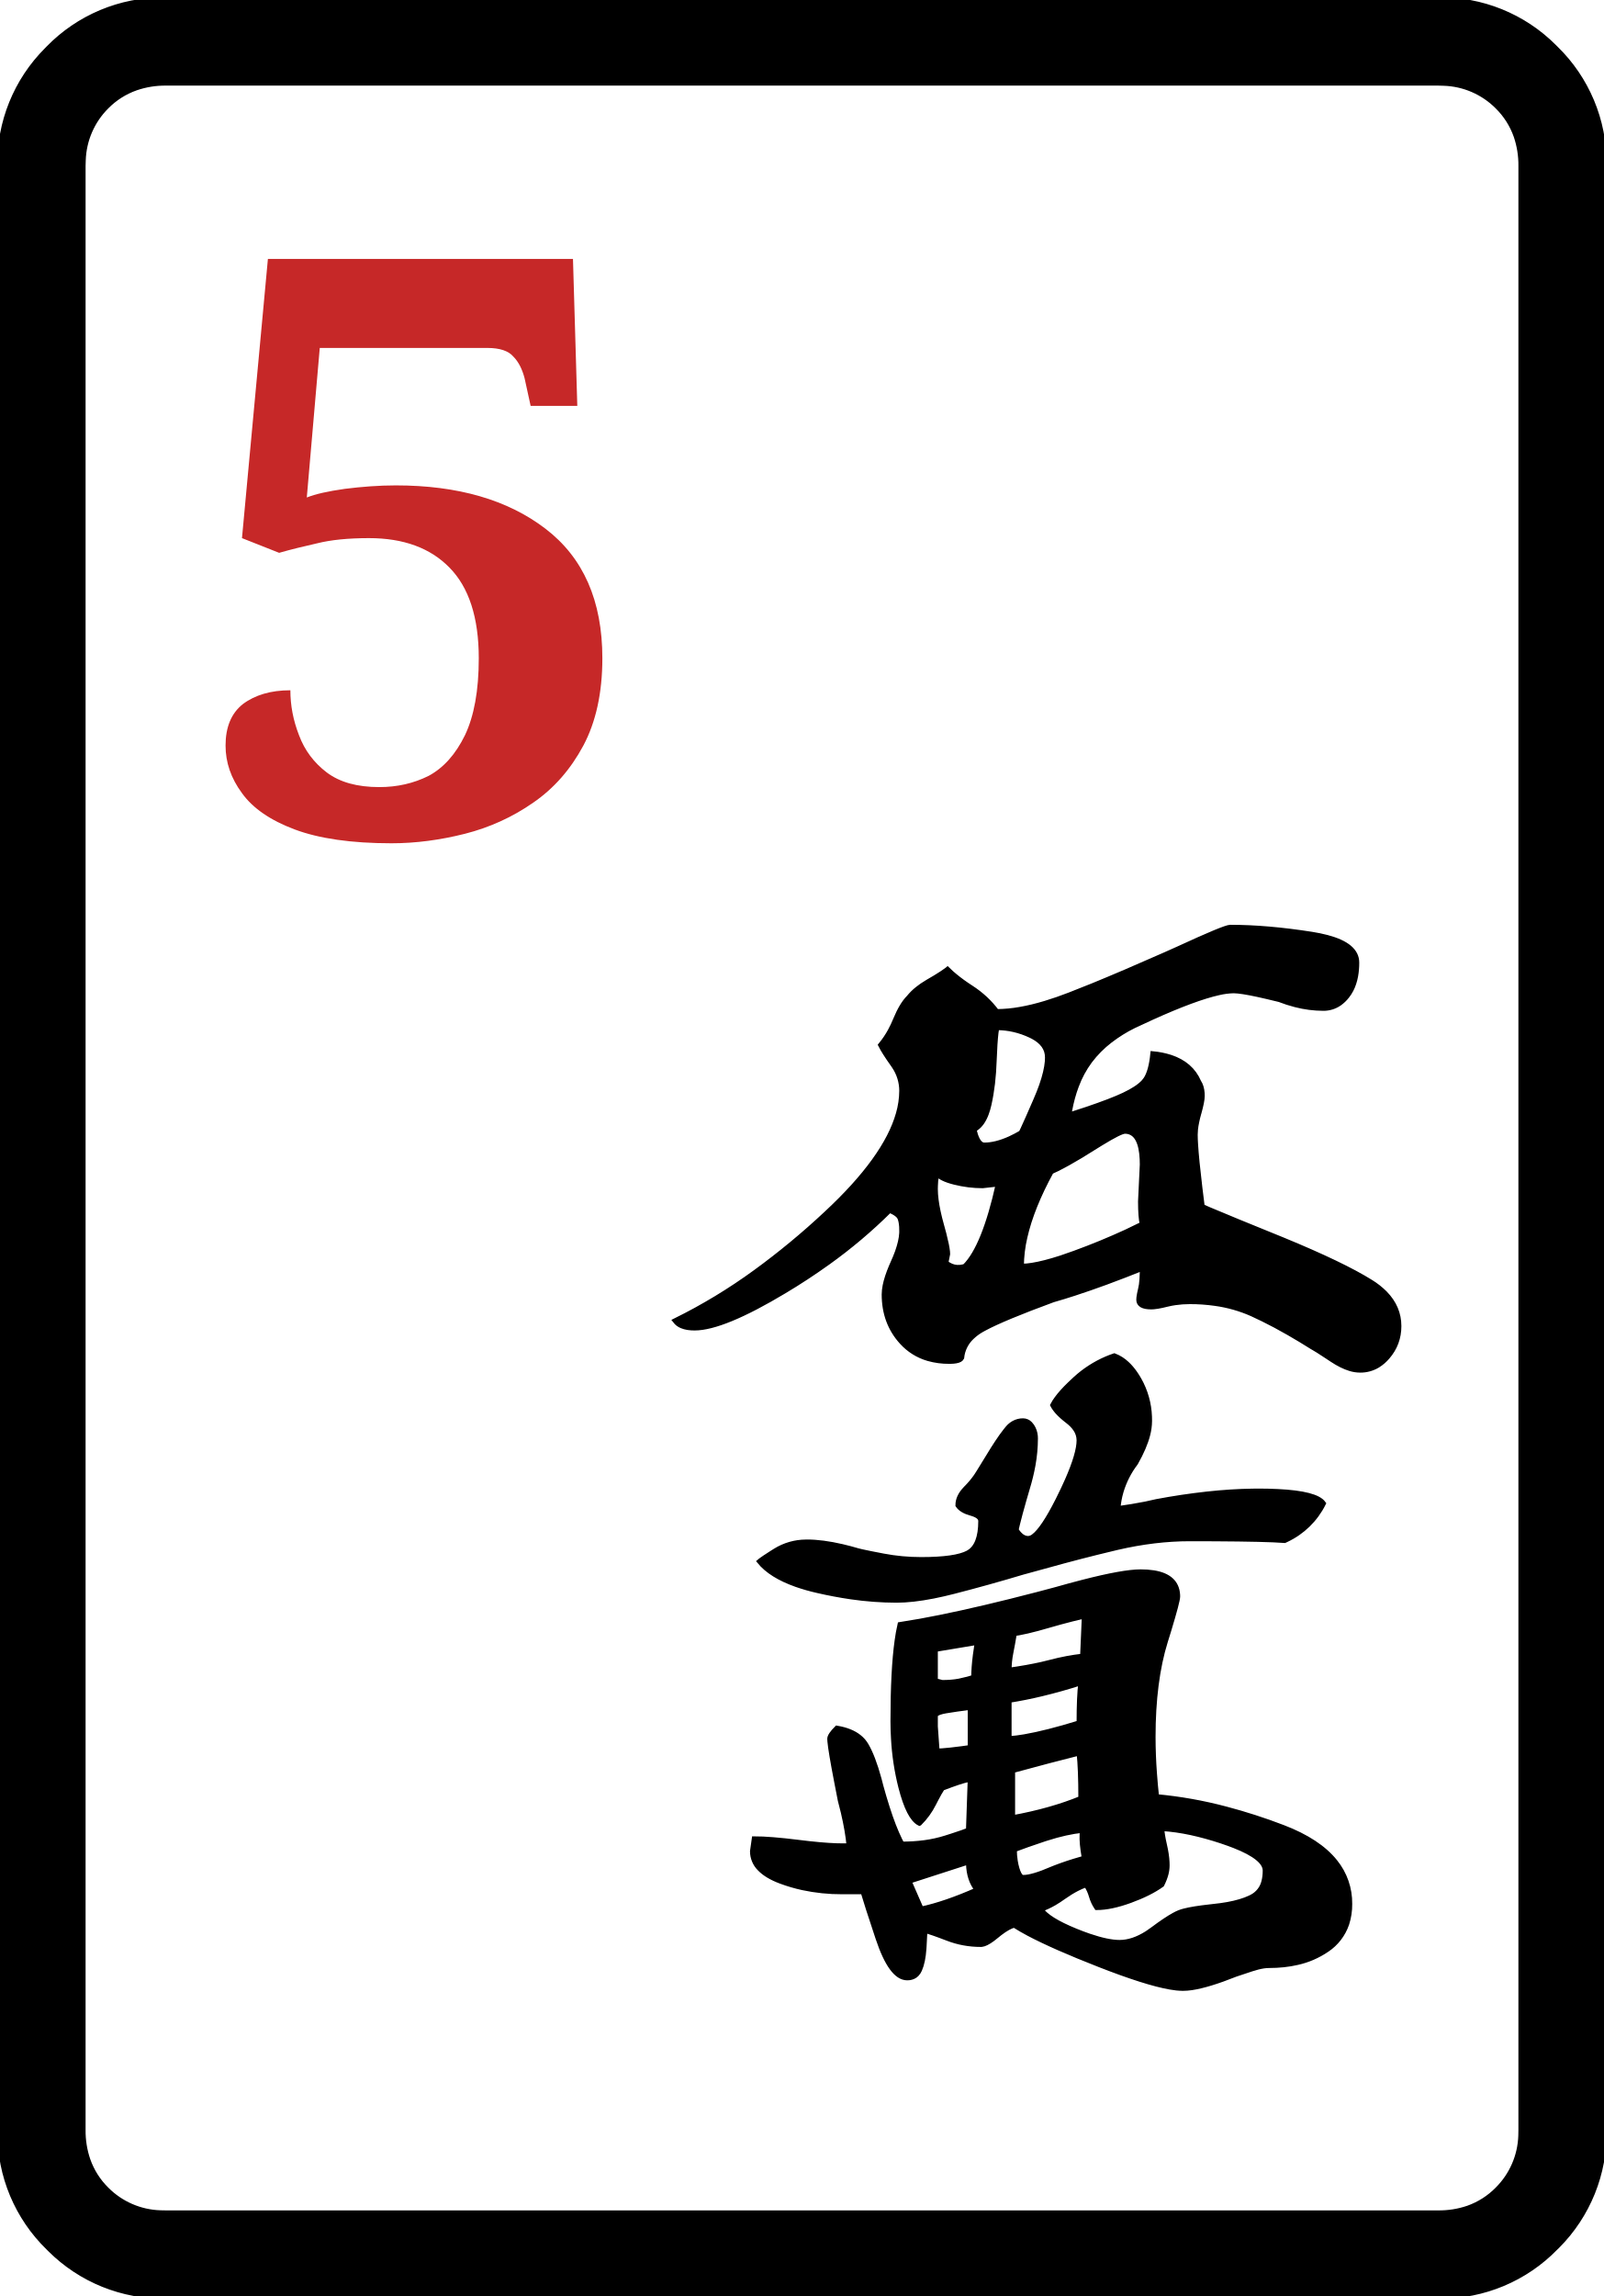
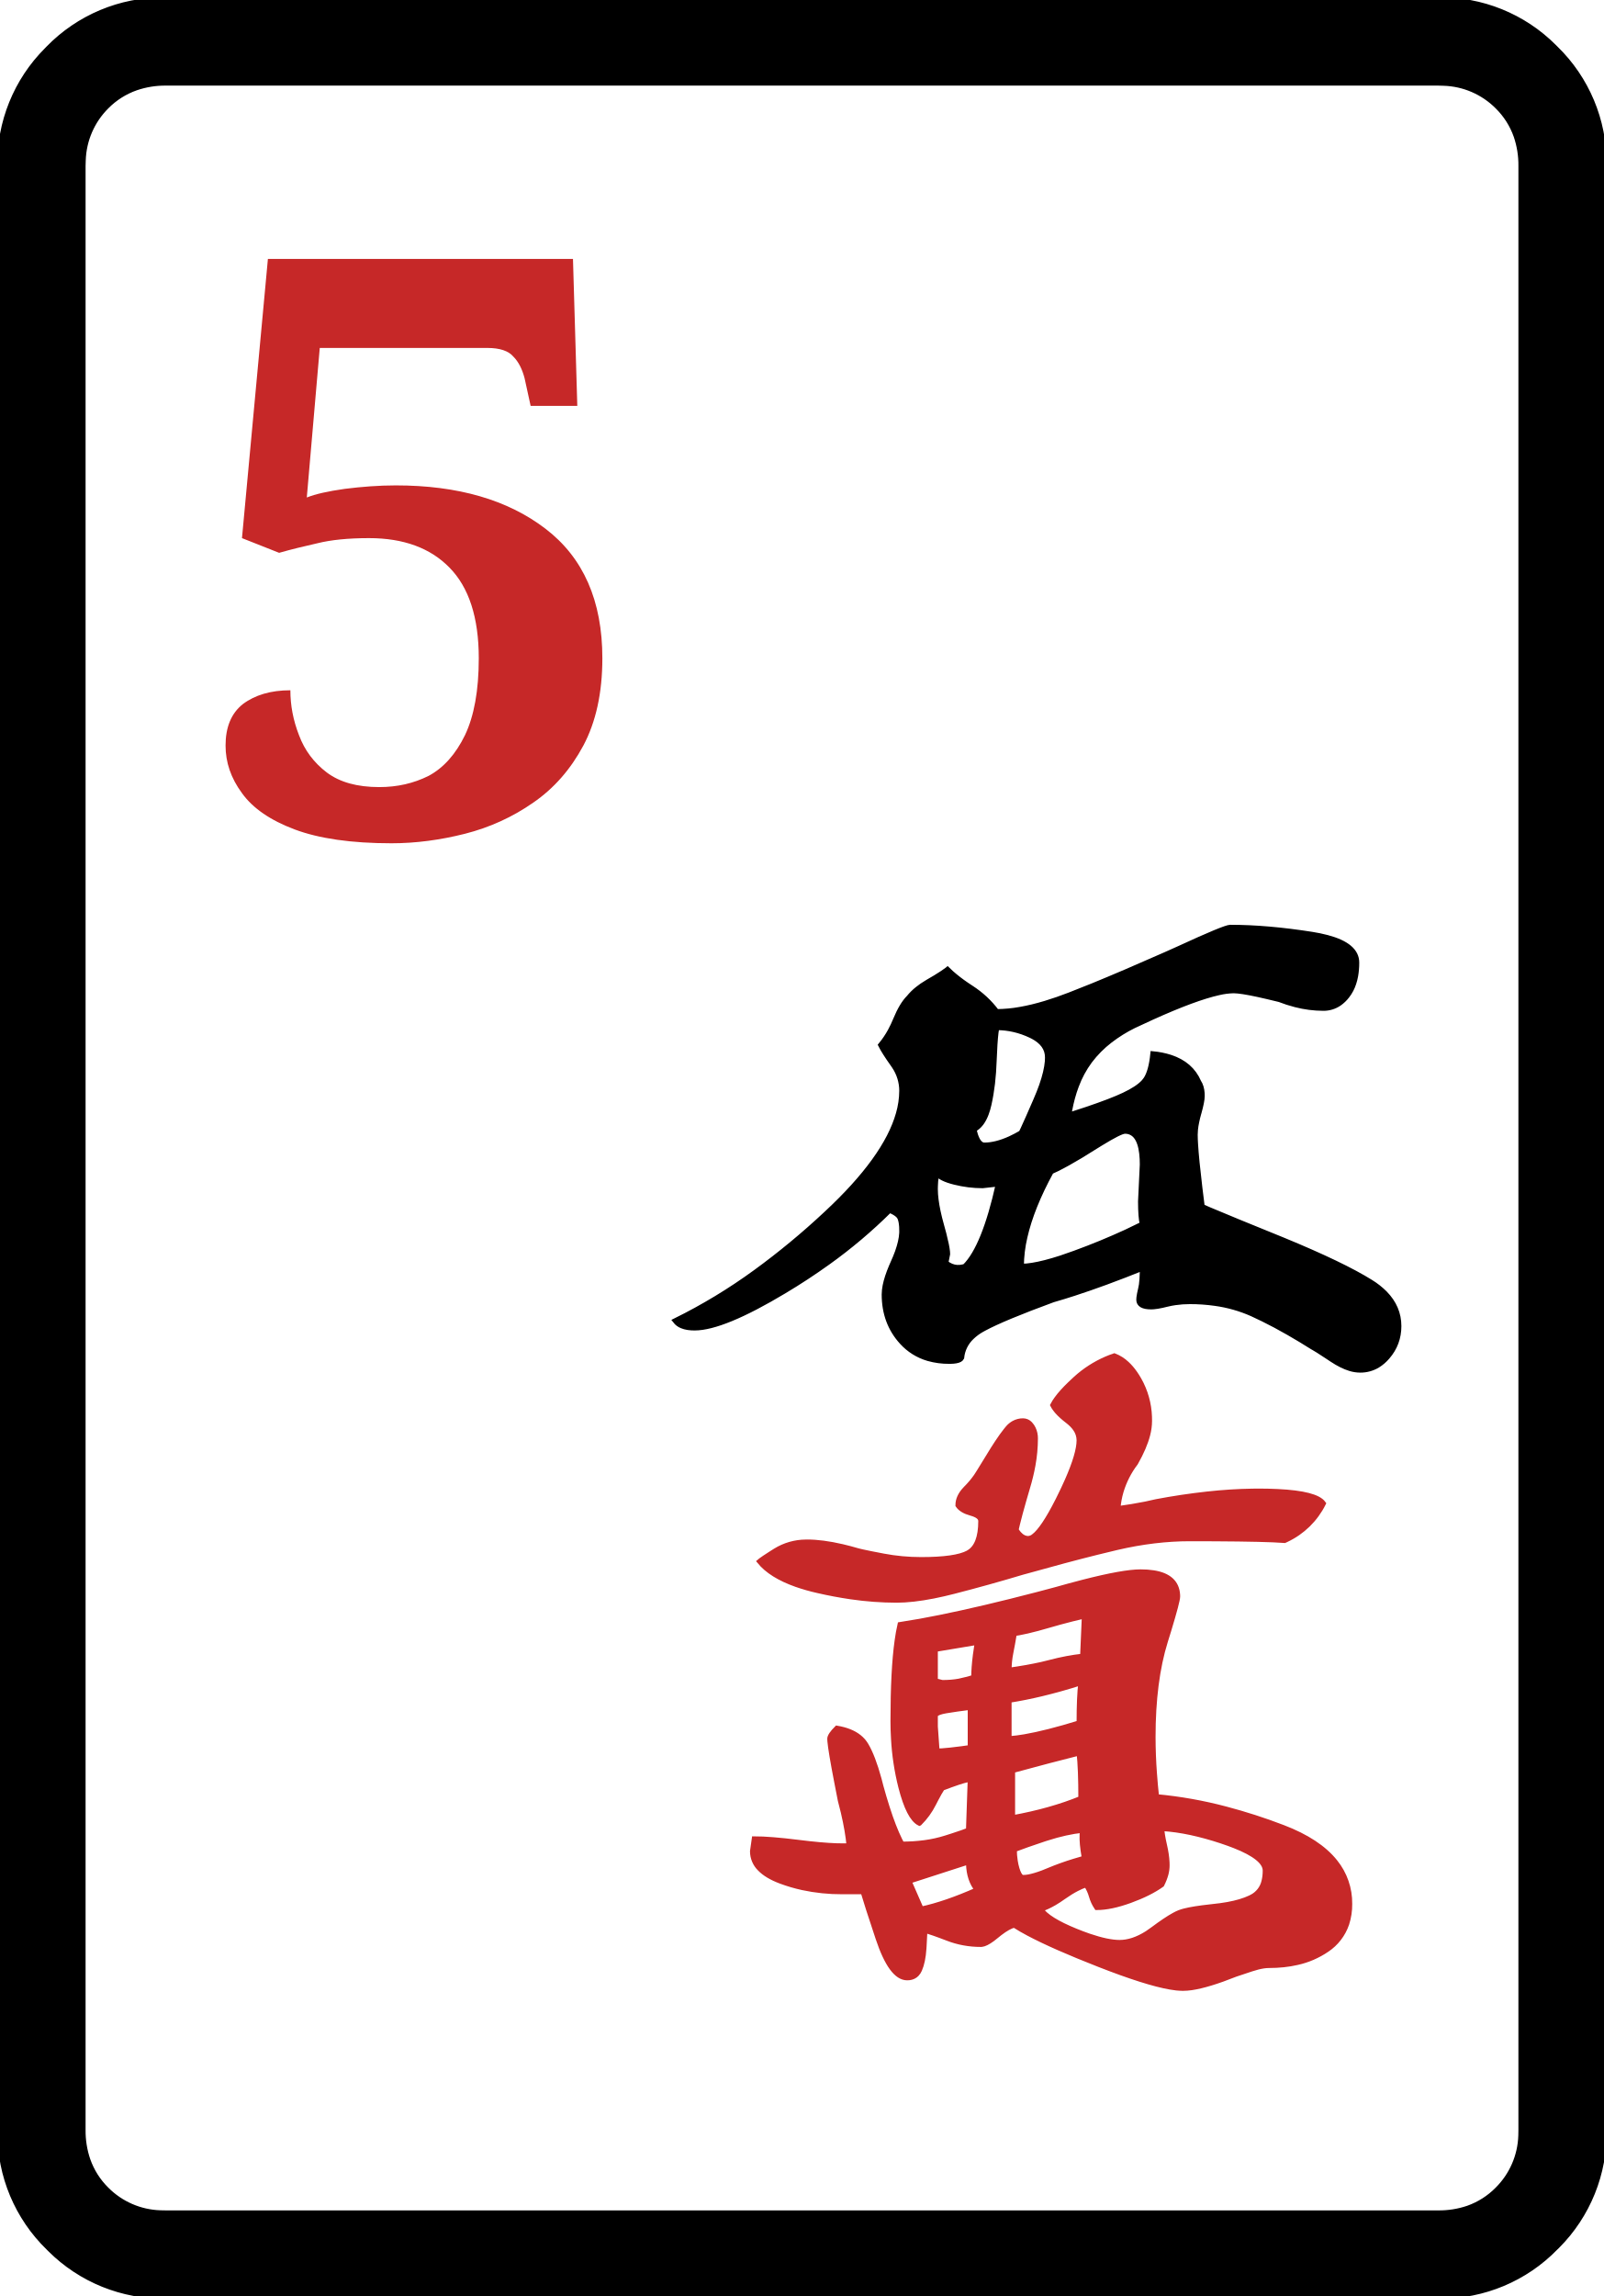
<svg xmlns="http://www.w3.org/2000/svg" width="58" height="83" viewBox="0 0 29 41.5">
  <g id="svgGroup" stroke-linecap="round" fill-rule="evenodd" font-size="9pt" stroke="#000" stroke-width="0.05mm" fill="#000" style="stroke:#000;stroke-width:0.05mm;fill:#000">
    <path d="M 0 38.5 L 0 3 A 2.89 2.89 0 0 1 0.848 0.903 A 3.442 3.442 0 0 1 0.875 0.875 A 2.889 2.889 0 0 1 2.961 0.001 A 3.547 3.547 0 0 1 3 0 L 26 0 A 2.89 2.89 0 0 1 28.098 0.848 A 3.442 3.442 0 0 1 28.125 0.875 A 2.889 2.889 0 0 1 29 2.961 A 3.547 3.547 0 0 1 29 3 L 29 38.5 A 2.89 2.89 0 0 1 28.153 40.598 A 3.442 3.442 0 0 1 28.125 40.625 A 2.889 2.889 0 0 1 26.039 41.5 A 3.547 3.547 0 0 1 26 41.5 L 3 41.5 A 2.89 2.89 0 0 1 0.903 40.653 A 3.442 3.442 0 0 1 0.875 40.625 A 2.889 2.889 0 0 1 0.001 38.539 A 3.547 3.547 0 0 1 0 38.5 Z M 3 40 L 26 40 A 1.628 1.628 0 0 0 26.542 39.914 A 1.403 1.403 0 0 0 27.075 39.575 A 1.436 1.436 0 0 0 27.498 38.602 A 1.91 1.91 0 0 0 27.5 38.5 L 27.5 3 A 1.628 1.628 0 0 0 27.414 2.459 A 1.403 1.403 0 0 0 27.075 1.925 A 1.436 1.436 0 0 0 26.102 1.503 A 1.91 1.91 0 0 0 26 1.5 L 3 1.5 A 1.628 1.628 0 0 0 2.459 1.587 A 1.403 1.403 0 0 0 1.925 1.925 A 1.436 1.436 0 0 0 1.503 2.899 A 1.91 1.91 0 0 0 1.5 3 L 1.5 38.5 A 1.628 1.628 0 0 0 1.587 39.042 A 1.403 1.403 0 0 0 1.925 39.575 A 1.436 1.436 0 0 0 2.899 39.998 A 1.91 1.91 0 0 0 3 40 Z" vector-effect="non-scaling-stroke" />
  </g>
  <text x="3.5" y="15.1" font-family="'Noto Serif', 'Noto Serif JP', 'Yu Mincho', 'Hiragino Mincho ProN', Georgia, serif" font-size="14.6" font-weight="700" fill="#c62828">5</text>
  <svg x="10.8" y="15.9" width="15.9" height="20.9" viewBox="3.273 4.441 22.454 32.918" overflow="visible" preserveAspectRatio="xMidYMid meet">
    <g id="svgGroup" stroke-linecap="round" fill-rule="evenodd" font-size="9pt" stroke="#000" stroke-width="0.05mm" fill="#000" style="stroke:#000;stroke-width:0.05mm;fill:#000">
-       <path d="M 23.412 18.355 A 1.002 1.002 0 0 0 23.7 18.4 A 0.944 0.944 0 0 0 24.197 18.265 A 1.168 1.168 0 0 0 24.475 18.025 Q 24.8 17.65 24.8 17.15 Q 24.8 16.622 24.403 16.217 A 2.184 2.184 0 0 0 24 15.9 Q 23.2 15.4 21.5 14.7 Q 19.997 14.091 19.418 13.845 A 15.441 15.441 0 0 1 19.2 13.75 A 62.836 62.836 0 0 1 19.134 13.218 Q 19.036 12.406 19.01 11.969 A 4.617 4.617 0 0 1 19 11.7 A 1.478 1.478 0 0 1 19.008 11.552 Q 19.018 11.452 19.042 11.339 A 3.198 3.198 0 0 1 19.1 11.1 A 6.337 6.337 0 0 0 19.104 11.089 Q 19.2 10.748 19.2 10.6 A 1.131 1.131 0 0 0 19.198 10.52 Q 19.184 10.325 19.1 10.2 Q 18.882 9.692 18.295 9.5 A 2.346 2.346 0 0 0 17.8 9.4 Q 17.75 9.9 17.6 10.125 A 0.646 0.646 0 0 1 17.539 10.203 Q 17.369 10.389 16.975 10.575 Q 16.619 10.744 15.911 10.983 A 30.555 30.555 0 0 1 15.4 11.15 A 5.09 5.09 0 0 1 15.425 11.009 Q 15.495 10.631 15.616 10.312 A 2.872 2.872 0 0 1 16 9.6 A 3.064 3.064 0 0 1 16.577 9.019 A 4.039 4.039 0 0 1 17.25 8.6 A 29.15 29.15 0 0 1 17.77 8.359 Q 18.996 7.805 19.675 7.655 A 2.035 2.035 0 0 1 20.1 7.6 A 1.24 1.24 0 0 1 20.223 7.608 Q 20.493 7.635 21.05 7.766 A 23.668 23.668 0 0 1 21.4 7.85 A 4.067 4.067 0 0 0 21.861 7.998 A 3.207 3.207 0 0 0 22.65 8.1 A 0.784 0.784 0 0 0 23.104 7.962 A 1.008 1.008 0 0 0 23.325 7.75 A 1.11 1.11 0 0 0 23.44 7.571 Q 23.528 7.4 23.568 7.183 A 2.119 2.119 0 0 0 23.6 6.8 Q 23.6 6.313 22.759 6.09 A 4.285 4.285 0 0 0 22.325 6 Q 21.05 5.8 20 5.8 A 0.08 0.08 0 0 0 19.999 5.8 Q 19.843 5.804 18.55 6.4 A 122.571 122.571 0 0 1 18.157 6.576 Q 16.978 7.098 16.08 7.465 A 40.322 40.322 0 0 1 15.425 7.725 A 9.38 9.38 0 0 1 14.732 7.965 Q 14.357 8.078 14.025 8.136 A 3.895 3.895 0 0 1 13.35 8.2 Q 13.05 7.8 12.625 7.525 Q 12.36 7.354 12.163 7.191 A 2.938 2.938 0 0 1 11.95 7 A 2.54 2.54 0 0 1 11.942 7.007 Q 11.806 7.108 11.605 7.23 A 8.696 8.696 0 0 1 11.4 7.35 A 2.718 2.718 0 0 0 11.374 7.366 Q 11.22 7.456 11.097 7.556 A 1.607 1.607 0 0 0 10.85 7.8 Q 10.65 8 10.475 8.425 A 3.227 3.227 0 0 1 10.321 8.75 A 2.51 2.51 0 0 1 10.05 9.15 Q 10.15 9.35 10.4 9.7 A 1.548 1.548 0 0 1 10.438 9.756 A 1.251 1.251 0 0 1 10.65 10.45 A 2.407 2.407 0 0 1 10.554 11.107 Q 10.196 12.374 8.5 13.95 A 21.261 21.261 0 0 1 6.485 15.617 A 15.571 15.571 0 0 1 4.2 17 A 0.437 0.437 0 0 0 4.386 17.14 Q 4.462 17.172 4.558 17.187 A 1.248 1.248 0 0 0 4.75 17.2 Q 5.55 17.2 7.3 16.15 A 17.783 17.783 0 0 0 8.543 15.335 A 14.269 14.269 0 0 0 10.3 13.85 Q 10.468 13.918 10.546 13.996 A 0.242 0.242 0 0 1 10.6 14.075 Q 10.636 14.165 10.647 14.32 A 2.009 2.009 0 0 1 10.65 14.45 A 1.045 1.045 0 0 1 10.649 14.503 Q 10.637 14.733 10.527 15.042 A 4.057 4.057 0 0 1 10.4 15.35 A 4.711 4.711 0 0 0 10.355 15.453 Q 10.225 15.759 10.177 15.999 A 1.304 1.304 0 0 0 10.15 16.25 Q 10.15 17.05 10.65 17.6 A 1.609 1.609 0 0 0 11.401 18.07 A 2.118 2.118 0 0 0 12 18.15 A 1.653 1.653 0 0 0 12.039 18.15 Q 12.219 18.146 12.298 18.102 A 0.123 0.123 0 0 0 12.35 18.05 A 0.929 0.929 0 0 1 12.638 17.463 A 1.41 1.41 0 0 1 12.925 17.25 A 3.124 3.124 0 0 1 12.987 17.216 Q 13.534 16.92 14.95 16.4 A 17.488 17.488 0 0 0 15.566 16.211 Q 15.984 16.075 16.46 15.901 A 38.869 38.869 0 0 0 17.5 15.5 A 5.624 5.624 0 0 1 17.499 15.63 Q 17.494 15.831 17.475 15.972 A 1.248 1.248 0 0 1 17.45 16.1 Q 17.415 16.244 17.404 16.336 A 0.595 0.595 0 0 0 17.4 16.4 Q 17.4 16.6 17.75 16.6 A 0.811 0.811 0 0 0 17.82 16.597 Q 17.918 16.589 18.06 16.558 A 4.277 4.277 0 0 0 18.2 16.525 A 2.39 2.39 0 0 1 18.432 16.48 A 2.872 2.872 0 0 1 18.85 16.45 A 5.061 5.061 0 0 1 19.569 16.5 A 3.897 3.897 0 0 1 20.625 16.8 A 10.149 10.149 0 0 1 20.935 16.947 Q 21.283 17.118 21.663 17.336 A 18.537 18.537 0 0 1 22.35 17.75 A 0.526 0.526 0 0 1 22.365 17.758 Q 22.457 17.807 22.744 17.997 A 33.383 33.383 0 0 1 22.9 18.1 Q 23.175 18.283 23.412 18.355 Z M 9.55 33.25 L 8.95 33.25 A 5.266 5.266 0 0 1 7.822 33.133 A 4.52 4.52 0 0 1 7.2 32.95 Q 6.807 32.803 6.607 32.595 A 0.693 0.693 0 0 1 6.4 32.1 L 6.45 31.75 Q 6.9 31.75 7.7 31.85 Q 8.36 31.933 8.781 31.947 A 4.936 4.936 0 0 0 8.95 31.95 L 9.15 31.95 Q 9.112 31.529 8.986 30.991 A 11.594 11.594 0 0 0 8.9 30.65 A 74.505 74.505 0 0 1 8.799 30.132 Q 8.627 29.242 8.604 28.97 A 0.854 0.854 0 0 1 8.6 28.9 Q 8.6 28.8 8.8 28.6 Q 9.196 28.666 9.429 28.852 A 0.832 0.832 0 0 1 9.625 29.075 Q 9.821 29.402 9.998 30.049 A 9.684 9.684 0 0 1 10.05 30.25 A 14.485 14.485 0 0 0 10.229 30.855 Q 10.409 31.419 10.589 31.783 A 3.346 3.346 0 0 0 10.65 31.9 A 4.793 4.793 0 0 0 11.303 31.858 A 3.574 3.574 0 0 0 11.9 31.725 A 30.298 30.298 0 0 0 12.091 31.664 Q 12.427 31.555 12.529 31.511 A 0.463 0.463 0 0 0 12.55 31.5 L 12.6 30.05 A 0.435 0.435 0 0 0 12.519 30.061 Q 12.322 30.101 11.818 30.294 A 18.101 18.101 0 0 0 11.8 30.3 Q 11.722 30.418 11.614 30.626 A 8.587 8.587 0 0 0 11.55 30.75 A 2.11 2.11 0 0 1 11.152 31.299 A 2.247 2.247 0 0 1 11.15 31.3 Q 10.85 31.15 10.625 30.275 A 7.223 7.223 0 0 1 10.415 28.893 A 8.49 8.49 0 0 1 10.4 28.4 Q 10.4 26.939 10.519 26.099 A 5.048 5.048 0 0 1 10.6 25.65 A 23.841 23.841 0 0 0 11.744 25.445 Q 12.931 25.205 14.52 24.791 A 85.105 85.105 0 0 0 15.05 24.65 A 29.137 29.137 0 0 1 15.81 24.444 Q 16.953 24.15 17.45 24.15 A 2.33 2.33 0 0 1 17.821 24.177 Q 18.469 24.282 18.499 24.8 A 0.884 0.884 0 0 1 18.5 24.85 Q 18.5 24.978 18.247 25.812 A 50.803 50.803 0 0 1 18.15 26.125 Q 17.8 27.25 17.8 28.85 A 14.389 14.389 0 0 0 17.84 29.89 A 17.328 17.328 0 0 0 17.9 30.55 A 11.993 11.993 0 0 1 19.876 30.901 A 15.67 15.67 0 0 1 21.5 31.425 Q 22.512 31.811 22.985 32.403 A 1.863 1.863 0 0 1 23.4 33.6 A 1.765 1.765 0 0 1 23.313 34.171 A 1.434 1.434 0 0 1 22.75 34.9 A 2.429 2.429 0 0 1 21.908 35.264 Q 21.538 35.35 21.1 35.35 A 1.034 1.034 0 0 0 20.951 35.362 Q 20.797 35.385 20.6 35.45 L 20.15 35.6 Q 19.373 35.911 18.898 35.981 A 1.731 1.731 0 0 1 18.65 36 A 2.151 2.151 0 0 1 18.287 35.963 Q 17.596 35.842 16.275 35.325 Q 14.975 34.817 14.257 34.436 A 5.701 5.701 0 0 1 13.85 34.2 Q 13.681 34.243 13.44 34.428 A 3.007 3.007 0 0 0 13.35 34.5 A 2.496 2.496 0 0 1 13.226 34.598 Q 13.037 34.737 12.923 34.749 A 0.201 0.201 0 0 1 12.9 34.75 Q 12.4 34.75 11.95 34.575 A 14.371 14.371 0 0 0 11.741 34.496 Q 11.55 34.425 11.42 34.385 A 2.242 2.242 0 0 0 11.3 34.35 A 2.991 2.991 0 0 1 11.299 34.439 Q 11.295 34.578 11.279 34.817 A 26.186 26.186 0 0 1 11.275 34.875 Q 11.25 35.25 11.15 35.475 A 0.409 0.409 0 0 1 11.066 35.601 Q 10.986 35.681 10.862 35.697 A 0.497 0.497 0 0 1 10.8 35.7 Q 10.35 35.7 9.975 34.575 Q 9.641 33.573 9.565 33.305 A 1.846 1.846 0 0 1 9.55 33.25 Z M 9.201 24.854 A 9.165 9.165 0 0 0 10.5 24.95 Q 10.947 24.95 11.548 24.832 A 10.478 10.478 0 0 0 12.125 24.7 Q 13.1 24.45 14.1 24.15 A 108.546 108.546 0 0 1 14.178 24.129 Q 15.33 23.806 16.205 23.588 A 38.539 38.539 0 0 1 16.775 23.45 Q 17.85 23.2 18.85 23.2 A 138.346 138.346 0 0 1 19.554 23.202 Q 21.019 23.21 21.55 23.25 A 2.785 2.785 0 0 0 21.597 23.228 A 2.24 2.24 0 0 0 22.65 22.2 Q 22.447 21.916 21.353 21.863 A 11.414 11.414 0 0 0 20.8 21.85 A 11.53 11.53 0 0 0 20.626 21.852 Q 20.013 21.861 19.335 21.935 A 18.974 18.974 0 0 0 17.9 22.15 Q 17.625 22.219 17.209 22.288 A 19.208 19.208 0 0 1 16.8 22.35 A 2.34 2.34 0 0 1 16.89 21.855 A 2.525 2.525 0 0 1 17.3 21.05 A 5.151 5.151 0 0 0 17.308 21.037 Q 17.555 20.602 17.647 20.245 A 1.593 1.593 0 0 0 17.7 19.85 A 2.743 2.743 0 0 0 17.698 19.73 A 2.296 2.296 0 0 0 17.4 18.675 A 2.362 2.362 0 0 0 17.286 18.494 Q 17.176 18.336 17.053 18.223 A 1.08 1.08 0 0 0 16.7 18 A 2.964 2.964 0 0 0 16.479 18.084 A 3.151 3.151 0 0 0 15.6 18.65 A 6.386 6.386 0 0 0 15.436 18.804 Q 15.197 19.034 15.063 19.22 A 1.306 1.306 0 0 0 14.95 19.4 A 0.629 0.629 0 0 0 14.978 19.449 Q 15.054 19.573 15.21 19.714 A 2.76 2.76 0 0 0 15.375 19.85 Q 15.514 19.957 15.593 20.072 A 0.57 0.57 0 0 1 15.7 20.4 Q 15.7 20.783 15.363 21.547 A 11.639 11.639 0 0 1 15.125 22.05 A 11.89 11.89 0 0 1 15.096 22.109 Q 14.678 22.934 14.409 23.135 A 0.274 0.274 0 0 1 14.25 23.2 Q 14.103 23.2 13.982 23.064 A 0.768 0.768 0 0 1 13.9 22.95 A 8.908 8.908 0 0 1 13.939 22.783 Q 14.01 22.494 14.121 22.107 A 31.183 31.183 0 0 1 14.225 21.75 A 5.746 5.746 0 0 0 14.38 21.111 A 4.324 4.324 0 0 0 14.45 20.35 A 0.75 0.75 0 0 0 14.447 20.28 A 0.596 0.596 0 0 0 14.35 20 A 0.431 0.431 0 0 0 14.299 19.937 A 0.27 0.27 0 0 0 14.1 19.85 A 0.532 0.532 0 0 0 13.841 19.915 A 0.609 0.609 0 0 0 13.675 20.05 A 2.274 2.274 0 0 0 13.612 20.127 Q 13.504 20.262 13.371 20.463 A 8.839 8.839 0 0 0 13.25 20.65 Q 13 21.05 12.85 21.3 A 2.258 2.258 0 0 1 12.768 21.428 A 2.556 2.556 0 0 1 12.475 21.775 A 1.109 1.109 0 0 0 12.454 21.798 Q 12.25 22.013 12.25 22.25 Q 12.35 22.4 12.625 22.475 A 0.98 0.98 0 0 1 12.68 22.492 Q 12.789 22.529 12.844 22.58 A 0.161 0.161 0 0 1 12.9 22.7 Q 12.9 23.4 12.55 23.6 A 0.677 0.677 0 0 1 12.538 23.608 Q 12.182 23.8 11.2 23.8 Q 10.65 23.8 10.125 23.7 Q 9.728 23.625 9.516 23.578 A 4.723 4.723 0 0 1 9.4 23.55 A 8.01 8.01 0 0 0 8.954 23.432 Q 8.386 23.3 7.95 23.3 A 1.98 1.98 0 0 0 7.917 23.301 A 1.656 1.656 0 0 0 7.05 23.55 A 22.963 22.963 0 0 0 6.939 23.62 Q 6.708 23.767 6.632 23.825 A 0.323 0.323 0 0 0 6.6 23.85 Q 6.926 24.248 7.643 24.502 A 5.519 5.519 0 0 0 8.25 24.675 A 11.67 11.67 0 0 0 9.201 24.854 Z M 17.637 34.439 A 2.606 2.606 0 0 0 17.8 34.325 Q 18.172 34.047 18.405 33.92 A 1.397 1.397 0 0 1 18.55 33.85 A 1.24 1.24 0 0 1 18.699 33.803 Q 18.949 33.739 19.422 33.687 A 13.403 13.403 0 0 1 19.525 33.675 A 5.364 5.364 0 0 0 19.925 33.62 Q 20.316 33.549 20.568 33.429 A 1.403 1.403 0 0 0 20.625 33.4 A 0.669 0.669 0 0 0 20.964 32.96 Q 21 32.822 21 32.65 Q 21 32.285 20.123 31.94 A 5.883 5.883 0 0 0 19.95 31.875 A 8.778 8.778 0 0 0 19.1 31.617 Q 18.664 31.509 18.269 31.468 A 4.871 4.871 0 0 0 18.05 31.45 A 0.903 0.903 0 0 0 18.055 31.536 Q 18.065 31.634 18.093 31.776 A 5.316 5.316 0 0 0 18.125 31.925 Q 18.188 32.196 18.198 32.415 A 1.797 1.797 0 0 1 18.2 32.5 A 0.985 0.985 0 0 1 18.168 32.746 Q 18.13 32.891 18.05 33.05 Q 17.7 33.3 17.15 33.5 Q 16.6 33.7 16.2 33.7 Q 16.1 33.55 16.05 33.375 Q 16 33.2 15.9 33.05 A 1.93 1.93 0 0 0 15.631 33.165 Q 15.449 33.259 15.25 33.4 A 3.358 3.358 0 0 1 14.995 33.567 Q 14.788 33.688 14.6 33.75 Q 14.8 34.05 15.6 34.375 A 7.206 7.206 0 0 0 15.979 34.518 Q 16.513 34.7 16.85 34.7 Q 17.226 34.7 17.637 34.439 Z M 17.45 13.6 L 17.5 12.55 A 2.703 2.703 0 0 0 17.483 12.231 Q 17.445 11.908 17.319 11.75 A 0.387 0.387 0 0 0 17 11.6 Q 16.872 11.6 16.305 11.948 A 16.199 16.199 0 0 0 16.1 12.075 A 18.428 18.428 0 0 1 15.744 12.296 Q 15.357 12.529 15.068 12.672 A 4.574 4.574 0 0 1 14.9 12.75 Q 14.343 13.768 14.151 14.613 A 3.791 3.791 0 0 0 14.05 15.45 A 2.012 2.012 0 0 0 14.363 15.422 Q 14.7 15.369 15.18 15.213 A 11.587 11.587 0 0 0 15.575 15.075 A 19.14 19.14 0 0 0 17.043 14.471 A 16.957 16.957 0 0 0 17.5 14.25 Q 17.45 14.05 17.45 13.6 Z M 13.729 11.818 A 3.533 3.533 0 0 0 14.05 11.65 A 4.309 4.309 0 0 0 14.096 11.556 Q 14.207 11.319 14.456 10.745 A 106.008 106.008 0 0 0 14.475 10.7 A 6.019 6.019 0 0 0 14.633 10.302 Q 14.772 9.904 14.796 9.613 A 1.405 1.405 0 0 0 14.8 9.5 Q 14.8 9.118 14.367 8.896 A 1.461 1.461 0 0 0 14.325 8.875 Q 13.85 8.65 13.35 8.65 A 1.987 1.987 0 0 0 13.328 8.792 Q 13.295 9.065 13.275 9.6 A 7.991 7.991 0 0 1 13.228 10.243 Q 13.191 10.557 13.129 10.833 A 4.879 4.879 0 0 1 13.125 10.85 A 1.92 1.92 0 0 1 13.049 11.107 Q 12.94 11.395 12.758 11.517 A 0.525 0.525 0 0 1 12.7 11.55 A 1.67 1.67 0 0 0 12.741 11.703 Q 12.831 11.98 12.979 11.999 A 0.172 0.172 0 0 0 13 12 Q 13.325 12 13.729 11.818 Z M 13.4 13.1 L 12.95 13.15 Q 12.55 13.15 12.15 13.05 Q 11.75 12.95 11.65 12.8 A 0.744 0.744 0 0 0 11.625 12.903 Q 11.606 13.009 11.602 13.16 A 3.193 3.193 0 0 0 11.6 13.25 A 2.424 2.424 0 0 0 11.621 13.551 Q 11.66 13.865 11.775 14.275 A 12.27 12.27 0 0 1 11.844 14.529 Q 11.931 14.868 11.947 15.035 A 0.699 0.699 0 0 1 11.95 15.1 L 11.9 15.35 A 0.641 0.641 0 0 0 12.056 15.444 Q 12.216 15.51 12.395 15.467 A 0.7 0.7 0 0 0 12.45 15.45 Q 13 14.9 13.4 13.1 Z M 13.8 29.8 L 13.8 31.15 Q 14.9 30.95 15.75 30.6 Q 15.75 29.75 15.7 29.3 Q 15.3 29.4 14.825 29.525 A 106.671 106.671 0 0 0 14.332 29.657 A 133.293 133.293 0 0 0 13.8 29.8 Z M 13.7 27.8 L 13.7 28.9 A 4.585 4.585 0 0 0 14.142 28.845 Q 14.766 28.738 15.7 28.45 Q 15.7 27.7 15.75 27.3 A 15.93 15.93 0 0 1 14.624 27.616 A 12.106 12.106 0 0 1 13.7 27.8 Z M 15.8 26.55 L 15.85 25.4 A 12.657 12.657 0 0 0 15.492 25.486 Q 15.175 25.566 14.8 25.675 A 13.178 13.178 0 0 1 14.516 25.755 Q 14.207 25.838 13.981 25.879 A 3.425 3.425 0 0 1 13.85 25.9 Q 13.8 26.2 13.75 26.45 Q 13.7 26.7 13.7 26.95 A 14.764 14.764 0 0 0 14.194 26.872 Q 14.428 26.83 14.63 26.785 A 6.908 6.908 0 0 0 14.875 26.725 Q 15.35 26.6 15.8 26.55 Z M 14.1 32.85 A 0.905 0.905 0 0 0 14.259 32.835 Q 14.427 32.804 14.66 32.717 A 4.688 4.688 0 0 0 14.825 32.65 A 7.877 7.877 0 0 1 15.564 32.384 A 9.177 9.177 0 0 1 15.85 32.3 A 5.525 5.525 0 0 1 15.815 32.084 Q 15.763 31.713 15.798 31.515 A 0.66 0.66 0 0 1 15.8 31.5 Q 15.332 31.547 14.776 31.726 A 7.074 7.074 0 0 0 14.7 31.75 Q 14.148 31.935 13.892 32.034 A 4.556 4.556 0 0 0 13.85 32.05 A 2.09 2.09 0 0 0 13.876 32.381 A 1.697 1.697 0 0 0 13.925 32.6 A 1.096 1.096 0 0 0 13.954 32.685 Q 14.019 32.85 14.1 32.85 Z M 12.55 32.4 L 10.85 32.95 L 11.2 33.75 Q 11.9 33.6 12.8 33.2 Q 12.564 32.916 12.551 32.453 A 1.938 1.938 0 0 1 12.55 32.4 Z M 12.8 26.15 L 11.6 26.35 L 11.6 27.25 L 11.8 27.3 Q 12.068 27.3 12.277 27.261 A 1.705 1.705 0 0 0 12.325 27.25 Q 12.493 27.213 12.619 27.176 A 2.49 2.49 0 0 0 12.7 27.15 Q 12.7 26.879 12.747 26.514 A 9.456 9.456 0 0 1 12.8 26.15 Z M 12.6 29.15 L 12.6 28 Q 12.2 28.05 11.9 28.1 A 1.436 1.436 0 0 0 11.802 28.12 Q 11.6 28.168 11.6 28.25 L 11.6 28.55 L 11.65 29.25 A 2.208 2.208 0 0 0 11.792 29.245 Q 12.001 29.231 12.364 29.183 A 23.597 23.597 0 0 0 12.6 29.15 Z" vector-effect="non-scaling-stroke" />
+       <path d="M 23.412 18.355 A 1.002 1.002 0 0 0 23.7 18.4 A 0.944 0.944 0 0 0 24.197 18.265 A 1.168 1.168 0 0 0 24.475 18.025 Q 24.8 17.65 24.8 17.15 Q 24.8 16.622 24.403 16.217 A 2.184 2.184 0 0 0 24 15.9 Q 23.2 15.4 21.5 14.7 Q 19.997 14.091 19.418 13.845 A 15.441 15.441 0 0 1 19.2 13.75 A 62.836 62.836 0 0 1 19.134 13.218 Q 19.036 12.406 19.01 11.969 A 4.617 4.617 0 0 1 19 11.7 A 1.478 1.478 0 0 1 19.008 11.552 Q 19.018 11.452 19.042 11.339 A 3.198 3.198 0 0 1 19.1 11.1 A 6.337 6.337 0 0 0 19.104 11.089 Q 19.2 10.748 19.2 10.6 A 1.131 1.131 0 0 0 19.198 10.52 Q 19.184 10.325 19.1 10.2 Q 18.882 9.692 18.295 9.5 A 2.346 2.346 0 0 0 17.8 9.4 Q 17.75 9.9 17.6 10.125 A 0.646 0.646 0 0 1 17.539 10.203 Q 17.369 10.389 16.975 10.575 Q 16.619 10.744 15.911 10.983 A 30.555 30.555 0 0 1 15.4 11.15 A 5.09 5.09 0 0 1 15.425 11.009 Q 15.495 10.631 15.616 10.312 A 2.872 2.872 0 0 1 16 9.6 A 3.064 3.064 0 0 1 16.577 9.019 A 4.039 4.039 0 0 1 17.25 8.6 A 29.15 29.15 0 0 1 17.77 8.359 Q 18.996 7.805 19.675 7.655 A 2.035 2.035 0 0 1 20.1 7.6 A 1.24 1.24 0 0 1 20.223 7.608 Q 20.493 7.635 21.05 7.766 A 23.668 23.668 0 0 1 21.4 7.85 A 4.067 4.067 0 0 0 21.861 7.998 A 3.207 3.207 0 0 0 22.65 8.1 A 0.784 0.784 0 0 0 23.104 7.962 A 1.008 1.008 0 0 0 23.325 7.75 A 1.11 1.11 0 0 0 23.44 7.571 Q 23.528 7.4 23.568 7.183 A 2.119 2.119 0 0 0 23.6 6.8 Q 23.6 6.313 22.759 6.09 A 4.285 4.285 0 0 0 22.325 6 Q 21.05 5.8 20 5.8 A 0.08 0.08 0 0 0 19.999 5.8 Q 19.843 5.804 18.55 6.4 A 122.571 122.571 0 0 1 18.157 6.576 Q 16.978 7.098 16.08 7.465 A 40.322 40.322 0 0 1 15.425 7.725 A 9.38 9.38 0 0 1 14.732 7.965 Q 14.357 8.078 14.025 8.136 A 3.895 3.895 0 0 1 13.35 8.2 Q 13.05 7.8 12.625 7.525 Q 12.36 7.354 12.163 7.191 A 2.938 2.938 0 0 1 11.95 7 A 2.54 2.54 0 0 1 11.942 7.007 Q 11.806 7.108 11.605 7.23 A 8.696 8.696 0 0 1 11.4 7.35 A 2.718 2.718 0 0 0 11.374 7.366 Q 11.22 7.456 11.097 7.556 A 1.607 1.607 0 0 0 10.85 7.8 Q 10.65 8 10.475 8.425 A 3.227 3.227 0 0 1 10.321 8.75 A 2.51 2.51 0 0 1 10.05 9.15 Q 10.15 9.35 10.4 9.7 A 1.548 1.548 0 0 1 10.438 9.756 A 1.251 1.251 0 0 1 10.65 10.45 A 2.407 2.407 0 0 1 10.554 11.107 Q 10.196 12.374 8.5 13.95 A 21.261 21.261 0 0 1 6.485 15.617 A 15.571 15.571 0 0 1 4.2 17 A 0.437 0.437 0 0 0 4.386 17.14 Q 4.462 17.172 4.558 17.187 A 1.248 1.248 0 0 0 4.75 17.2 Q 5.55 17.2 7.3 16.15 A 17.783 17.783 0 0 0 8.543 15.335 A 14.269 14.269 0 0 0 10.3 13.85 Q 10.468 13.918 10.546 13.996 A 0.242 0.242 0 0 1 10.6 14.075 Q 10.636 14.165 10.647 14.32 A 2.009 2.009 0 0 1 10.65 14.45 A 1.045 1.045 0 0 1 10.649 14.503 Q 10.637 14.733 10.527 15.042 A 4.057 4.057 0 0 1 10.4 15.35 A 4.711 4.711 0 0 0 10.355 15.453 Q 10.225 15.759 10.177 15.999 A 1.304 1.304 0 0 0 10.15 16.25 Q 10.15 17.05 10.65 17.6 A 1.609 1.609 0 0 0 11.401 18.07 A 2.118 2.118 0 0 0 12 18.15 A 1.653 1.653 0 0 0 12.039 18.15 Q 12.219 18.146 12.298 18.102 A 0.123 0.123 0 0 0 12.35 18.05 A 0.929 0.929 0 0 1 12.638 17.463 A 1.41 1.41 0 0 1 12.925 17.25 A 3.124 3.124 0 0 1 12.987 17.216 Q 13.534 16.92 14.95 16.4 A 17.488 17.488 0 0 0 15.566 16.211 Q 15.984 16.075 16.46 15.901 A 38.869 38.869 0 0 0 17.5 15.5 A 5.624 5.624 0 0 1 17.499 15.63 Q 17.494 15.831 17.475 15.972 A 1.248 1.248 0 0 1 17.45 16.1 Q 17.415 16.244 17.404 16.336 A 0.595 0.595 0 0 0 17.4 16.4 Q 17.4 16.6 17.75 16.6 A 0.811 0.811 0 0 0 17.82 16.597 Q 17.918 16.589 18.06 16.558 A 4.277 4.277 0 0 0 18.2 16.525 A 2.39 2.39 0 0 1 18.432 16.48 A 2.872 2.872 0 0 1 18.85 16.45 A 5.061 5.061 0 0 1 19.569 16.5 A 3.897 3.897 0 0 1 20.625 16.8 A 10.149 10.149 0 0 1 20.935 16.947 Q 21.283 17.118 21.663 17.336 A 18.537 18.537 0 0 1 22.35 17.75 A 0.526 0.526 0 0 1 22.365 17.758 Q 22.457 17.807 22.744 17.997 A 33.383 33.383 0 0 1 22.9 18.1 Q 23.175 18.283 23.412 18.355 Z M 17.45 13.6 L 17.5 12.55 A 2.703 2.703 0 0 0 17.483 12.231 Q 17.445 11.908 17.319 11.75 A 0.387 0.387 0 0 0 17 11.6 Q 16.872 11.6 16.305 11.948 A 16.199 16.199 0 0 0 16.1 12.075 A 18.428 18.428 0 0 1 15.744 12.296 Q 15.357 12.529 15.068 12.672 A 4.574 4.574 0 0 1 14.9 12.75 Q 14.343 13.768 14.151 14.613 A 3.791 3.791 0 0 0 14.05 15.45 A 2.012 2.012 0 0 0 14.363 15.422 Q 14.7 15.369 15.18 15.213 A 11.587 11.587 0 0 0 15.575 15.075 A 19.14 19.14 0 0 0 17.043 14.471 A 16.957 16.957 0 0 0 17.5 14.25 Q 17.45 14.05 17.45 13.6 Z M 13.729 11.818 A 3.533 3.533 0 0 0 14.05 11.65 A 4.309 4.309 0 0 0 14.096 11.556 Q 14.207 11.319 14.456 10.745 A 106.008 106.008 0 0 0 14.475 10.7 A 6.019 6.019 0 0 0 14.633 10.302 Q 14.772 9.904 14.796 9.613 A 1.405 1.405 0 0 0 14.8 9.5 Q 14.8 9.118 14.367 8.896 A 1.461 1.461 0 0 0 14.325 8.875 Q 13.85 8.65 13.35 8.65 A 1.987 1.987 0 0 0 13.328 8.792 Q 13.295 9.065 13.275 9.6 A 7.991 7.991 0 0 1 13.228 10.243 Q 13.191 10.557 13.129 10.833 A 4.879 4.879 0 0 1 13.125 10.85 A 1.92 1.92 0 0 1 13.049 11.107 Q 12.94 11.395 12.758 11.517 A 0.525 0.525 0 0 1 12.7 11.55 A 1.67 1.67 0 0 0 12.741 11.703 Q 12.831 11.98 12.979 11.999 A 0.172 0.172 0 0 0 13 12 Q 13.325 12 13.729 11.818 Z M 13.4 13.1 L 12.95 13.15 Q 12.55 13.15 12.15 13.05 Q 11.75 12.95 11.65 12.8 A 0.744 0.744 0 0 0 11.625 12.903 Q 11.606 13.009 11.602 13.16 A 3.193 3.193 0 0 0 11.6 13.25 A 2.424 2.424 0 0 0 11.621 13.551 Q 11.66 13.865 11.775 14.275 A 12.27 12.27 0 0 1 11.844 14.529 Q 11.931 14.868 11.947 15.035 A 0.699 0.699 0 0 1 11.95 15.1 L 11.9 15.35 A 0.641 0.641 0 0 0 12.056 15.444 Q 12.216 15.51 12.395 15.467 A 0.7 0.7 0 0 0 12.45 15.45 Q 13 14.9 13.4 13.1 Z" stroke="#000" fill="#000" style="stroke:#000;fill:#000" vector-effect="non-scaling-stroke" />
+       <path d="M 9.55 33.25 L 8.95 33.25 A 5.266 5.266 0 0 1 7.822 33.133 A 4.52 4.52 0 0 1 7.2 32.95 Q 6.807 32.803 6.607 32.595 A 0.693 0.693 0 0 1 6.4 32.1 L 6.45 31.75 Q 6.9 31.75 7.7 31.85 Q 8.36 31.933 8.781 31.947 A 4.936 4.936 0 0 0 8.95 31.95 L 9.15 31.95 Q 9.112 31.529 8.986 30.991 A 11.594 11.594 0 0 0 8.9 30.65 A 74.505 74.505 0 0 1 8.799 30.132 Q 8.627 29.242 8.604 28.97 A 0.854 0.854 0 0 1 8.6 28.9 Q 8.6 28.8 8.8 28.6 Q 9.196 28.666 9.429 28.852 A 0.832 0.832 0 0 1 9.625 29.075 Q 9.821 29.402 9.998 30.049 A 9.684 9.684 0 0 1 10.05 30.25 A 14.485 14.485 0 0 0 10.229 30.855 Q 10.409 31.419 10.589 31.783 A 3.346 3.346 0 0 0 10.65 31.9 A 4.793 4.793 0 0 0 11.303 31.858 A 3.574 3.574 0 0 0 11.9 31.725 A 30.298 30.298 0 0 0 12.091 31.664 Q 12.427 31.555 12.529 31.511 A 0.463 0.463 0 0 0 12.55 31.5 L 12.6 30.05 A 0.435 0.435 0 0 0 12.519 30.061 Q 12.322 30.101 11.818 30.294 A 18.101 18.101 0 0 0 11.8 30.3 Q 11.722 30.418 11.614 30.626 A 8.587 8.587 0 0 0 11.55 30.75 A 2.11 2.11 0 0 1 11.152 31.299 A 2.247 2.247 0 0 1 11.15 31.3 Q 10.85 31.15 10.625 30.275 A 7.223 7.223 0 0 1 10.415 28.893 A 8.49 8.49 0 0 1 10.4 28.4 Q 10.4 26.939 10.519 26.099 A 5.048 5.048 0 0 1 10.6 25.65 A 23.841 23.841 0 0 0 11.744 25.445 Q 12.931 25.205 14.52 24.791 A 85.105 85.105 0 0 0 15.05 24.65 A 29.137 29.137 0 0 1 15.81 24.444 Q 16.953 24.15 17.45 24.15 A 2.33 2.33 0 0 1 17.821 24.177 Q 18.469 24.282 18.499 24.8 A 0.884 0.884 0 0 1 18.5 24.85 Q 18.5 24.978 18.247 25.812 A 50.803 50.803 0 0 1 18.15 26.125 Q 17.8 27.25 17.8 28.85 A 14.389 14.389 0 0 0 17.84 29.89 A 17.328 17.328 0 0 0 17.9 30.55 A 11.993 11.993 0 0 1 19.876 30.901 A 15.67 15.67 0 0 1 21.5 31.425 Q 22.512 31.811 22.985 32.403 A 1.863 1.863 0 0 1 23.4 33.6 A 1.765 1.765 0 0 1 23.313 34.171 A 1.434 1.434 0 0 1 22.75 34.9 A 2.429 2.429 0 0 1 21.908 35.264 Q 21.538 35.35 21.1 35.35 A 1.034 1.034 0 0 0 20.951 35.362 Q 20.797 35.385 20.6 35.45 L 20.15 35.6 Q 19.373 35.911 18.898 35.981 A 1.731 1.731 0 0 1 18.65 36 A 2.151 2.151 0 0 1 18.287 35.963 Q 17.596 35.842 16.275 35.325 Q 14.975 34.817 14.257 34.436 A 5.701 5.701 0 0 1 13.85 34.2 Q 13.681 34.243 13.44 34.428 A 3.007 3.007 0 0 0 13.35 34.5 A 2.496 2.496 0 0 1 13.226 34.598 Q 13.037 34.737 12.923 34.749 A 0.201 0.201 0 0 1 12.9 34.75 Q 12.4 34.75 11.95 34.575 A 14.371 14.371 0 0 0 11.741 34.496 Q 11.55 34.425 11.42 34.385 A 2.242 2.242 0 0 0 11.3 34.35 A 2.991 2.991 0 0 1 11.299 34.439 Q 11.295 34.578 11.279 34.817 A 26.186 26.186 0 0 1 11.275 34.875 Q 11.25 35.25 11.15 35.475 A 0.409 0.409 0 0 1 11.066 35.601 Q 10.986 35.681 10.862 35.697 A 0.497 0.497 0 0 1 10.8 35.7 Q 10.35 35.7 9.975 34.575 Q 9.641 33.573 9.565 33.305 A 1.846 1.846 0 0 1 9.55 33.25 Z M 9.201 24.854 A 9.165 9.165 0 0 0 10.5 24.95 Q 10.947 24.95 11.548 24.832 A 10.478 10.478 0 0 0 12.125 24.7 Q 13.1 24.45 14.1 24.15 A 108.546 108.546 0 0 1 14.178 24.129 Q 15.33 23.806 16.205 23.588 A 38.539 38.539 0 0 1 16.775 23.45 Q 17.85 23.2 18.85 23.2 A 138.346 138.346 0 0 1 19.554 23.202 Q 21.019 23.21 21.55 23.25 A 2.785 2.785 0 0 0 21.597 23.228 A 2.24 2.24 0 0 0 22.65 22.2 Q 22.447 21.916 21.353 21.863 A 11.414 11.414 0 0 0 20.8 21.85 A 11.53 11.53 0 0 0 20.626 21.852 Q 20.013 21.861 19.335 21.935 A 18.974 18.974 0 0 0 17.9 22.15 Q 17.625 22.219 17.209 22.288 A 19.208 19.208 0 0 1 16.8 22.35 A 2.34 2.34 0 0 1 16.89 21.855 A 2.525 2.525 0 0 1 17.3 21.05 A 5.151 5.151 0 0 0 17.308 21.037 Q 17.555 20.602 17.647 20.245 A 1.593 1.593 0 0 0 17.7 19.85 A 2.743 2.743 0 0 0 17.698 19.73 A 2.296 2.296 0 0 0 17.4 18.675 A 2.362 2.362 0 0 0 17.286 18.494 Q 17.176 18.336 17.053 18.223 A 1.08 1.08 0 0 0 16.7 18 A 2.964 2.964 0 0 0 16.479 18.084 A 3.151 3.151 0 0 0 15.6 18.65 A 6.386 6.386 0 0 0 15.436 18.804 Q 15.197 19.034 15.063 19.22 A 1.306 1.306 0 0 0 14.95 19.4 A 0.629 0.629 0 0 0 14.978 19.449 Q 15.054 19.573 15.21 19.714 A 2.76 2.76 0 0 0 15.375 19.85 Q 15.514 19.957 15.593 20.072 A 0.57 0.57 0 0 1 15.7 20.4 Q 15.7 20.783 15.363 21.547 A 11.639 11.639 0 0 1 15.125 22.05 A 11.89 11.89 0 0 1 15.096 22.109 Q 14.678 22.934 14.409 23.135 A 0.274 0.274 0 0 1 14.25 23.2 Q 14.103 23.2 13.982 23.064 A 0.768 0.768 0 0 1 13.9 22.95 A 8.908 8.908 0 0 1 13.939 22.783 Q 14.01 22.494 14.121 22.107 A 31.183 31.183 0 0 1 14.225 21.75 A 5.746 5.746 0 0 0 14.38 21.111 A 4.324 4.324 0 0 0 14.45 20.35 A 0.75 0.75 0 0 0 14.447 20.28 A 0.596 0.596 0 0 0 14.35 20 A 0.431 0.431 0 0 0 14.299 19.937 A 0.27 0.27 0 0 0 14.1 19.85 A 0.532 0.532 0 0 0 13.841 19.915 A 0.609 0.609 0 0 0 13.675 20.05 A 2.274 2.274 0 0 0 13.612 20.127 Q 13.504 20.262 13.371 20.463 A 8.839 8.839 0 0 0 13.25 20.65 Q 13 21.05 12.85 21.3 A 2.258 2.258 0 0 1 12.768 21.428 A 2.556 2.556 0 0 1 12.475 21.775 A 1.109 1.109 0 0 0 12.454 21.798 Q 12.25 22.013 12.25 22.25 Q 12.35 22.4 12.625 22.475 A 0.98 0.98 0 0 1 12.68 22.492 Q 12.789 22.529 12.844 22.58 A 0.161 0.161 0 0 1 12.9 22.7 Q 12.9 23.4 12.55 23.6 A 0.677 0.677 0 0 1 12.538 23.608 Q 12.182 23.8 11.2 23.8 Q 10.65 23.8 10.125 23.7 Q 9.728 23.625 9.516 23.578 A 4.723 4.723 0 0 1 9.4 23.55 A 8.01 8.01 0 0 0 8.954 23.432 Q 8.386 23.3 7.95 23.3 A 1.98 1.98 0 0 0 7.917 23.301 A 1.656 1.656 0 0 0 7.05 23.55 A 22.963 22.963 0 0 0 6.939 23.62 Q 6.708 23.767 6.632 23.825 A 0.323 0.323 0 0 0 6.6 23.85 Q 6.926 24.248 7.643 24.502 A 5.519 5.519 0 0 0 8.25 24.675 A 11.67 11.67 0 0 0 9.201 24.854 Z M 17.637 34.439 A 2.606 2.606 0 0 0 17.8 34.325 Q 18.172 34.047 18.405 33.92 A 1.397 1.397 0 0 1 18.55 33.85 A 1.24 1.24 0 0 1 18.699 33.803 Q 18.949 33.739 19.422 33.687 A 13.403 13.403 0 0 1 19.525 33.675 A 5.364 5.364 0 0 0 19.925 33.62 Q 20.316 33.549 20.568 33.429 A 1.403 1.403 0 0 0 20.625 33.4 A 0.669 0.669 0 0 0 20.964 32.96 Q 21 32.822 21 32.65 Q 21 32.285 20.123 31.94 A 5.883 5.883 0 0 0 19.95 31.875 A 8.778 8.778 0 0 0 19.1 31.617 Q 18.664 31.509 18.269 31.468 A 4.871 4.871 0 0 0 18.05 31.45 A 0.903 0.903 0 0 0 18.055 31.536 Q 18.065 31.634 18.093 31.776 A 5.316 5.316 0 0 0 18.125 31.925 Q 18.188 32.196 18.198 32.415 A 1.797 1.797 0 0 1 18.2 32.5 A 0.985 0.985 0 0 1 18.168 32.746 Q 18.13 32.891 18.05 33.05 Q 17.7 33.3 17.15 33.5 Q 16.6 33.7 16.2 33.7 Q 16.1 33.55 16.05 33.375 Q 16 33.2 15.9 33.05 A 1.93 1.93 0 0 0 15.631 33.165 Q 15.449 33.259 15.25 33.4 A 3.358 3.358 0 0 1 14.995 33.567 Q 14.788 33.688 14.6 33.75 Q 14.8 34.05 15.6 34.375 A 7.206 7.206 0 0 0 15.979 34.518 Q 16.513 34.7 16.85 34.7 Q 17.226 34.7 17.637 34.439 Z M 13.8 29.8 L 13.8 31.15 Q 14.9 30.95 15.75 30.6 Q 15.75 29.75 15.7 29.3 Q 15.3 29.4 14.825 29.525 A 106.671 106.671 0 0 0 14.332 29.657 A 133.293 133.293 0 0 0 13.8 29.8 Z M 13.7 27.8 L 13.7 28.9 A 4.585 4.585 0 0 0 14.142 28.845 Q 14.766 28.738 15.7 28.45 Q 15.7 27.7 15.75 27.3 A 15.93 15.93 0 0 1 14.624 27.616 A 12.106 12.106 0 0 1 13.7 27.8 Z M 15.8 26.55 L 15.85 25.4 A 12.657 12.657 0 0 0 15.492 25.486 Q 15.175 25.566 14.8 25.675 A 13.178 13.178 0 0 1 14.516 25.755 Q 14.207 25.838 13.981 25.879 A 3.425 3.425 0 0 1 13.85 25.9 Q 13.8 26.2 13.75 26.45 Q 13.7 26.7 13.7 26.95 A 14.764 14.764 0 0 0 14.194 26.872 Q 14.428 26.83 14.63 26.785 A 6.908 6.908 0 0 0 14.875 26.725 Q 15.35 26.6 15.8 26.55 Z M 14.1 32.85 A 0.905 0.905 0 0 0 14.259 32.835 Q 14.427 32.804 14.66 32.717 A 4.688 4.688 0 0 0 14.825 32.65 A 7.877 7.877 0 0 1 15.564 32.384 A 9.177 9.177 0 0 1 15.85 32.3 A 5.525 5.525 0 0 1 15.815 32.084 Q 15.763 31.713 15.798 31.515 A 0.66 0.66 0 0 1 15.8 31.5 Q 15.332 31.547 14.776 31.726 A 7.074 7.074 0 0 0 14.7 31.75 Q 14.148 31.935 13.892 32.034 A 4.556 4.556 0 0 0 13.85 32.05 A 2.09 2.09 0 0 0 13.876 32.381 A 1.697 1.697 0 0 0 13.925 32.6 A 1.096 1.096 0 0 0 13.954 32.685 Q 14.019 32.85 14.1 32.85 Z M 12.55 32.4 L 10.85 32.95 L 11.2 33.75 Q 11.9 33.6 12.8 33.2 Q 12.564 32.916 12.551 32.453 A 1.938 1.938 0 0 1 12.55 32.4 Z M 12.8 26.15 L 11.6 26.35 L 11.6 27.25 L 11.8 27.3 Q 12.068 27.3 12.277 27.261 A 1.705 1.705 0 0 0 12.325 27.25 Q 12.493 27.213 12.619 27.176 A 2.49 2.49 0 0 0 12.7 27.15 Q 12.7 26.879 12.747 26.514 A 9.456 9.456 0 0 1 12.8 26.15 Z M 12.6 29.15 L 12.6 28 Q 12.2 28.05 11.9 28.1 A 1.436 1.436 0 0 0 11.802 28.12 Q 11.6 28.168 11.6 28.25 L 11.6 28.55 L 11.65 29.25 A 2.208 2.208 0 0 0 11.792 29.245 Q 12.001 29.231 12.364 29.183 A 23.597 23.597 0 0 0 12.6 29.15 Z" stroke="#c62828" fill="#c62828" style="stroke:#c62828;fill:#c62828" vector-effect="non-scaling-stroke" />
    </g>
  </svg>
</svg>
